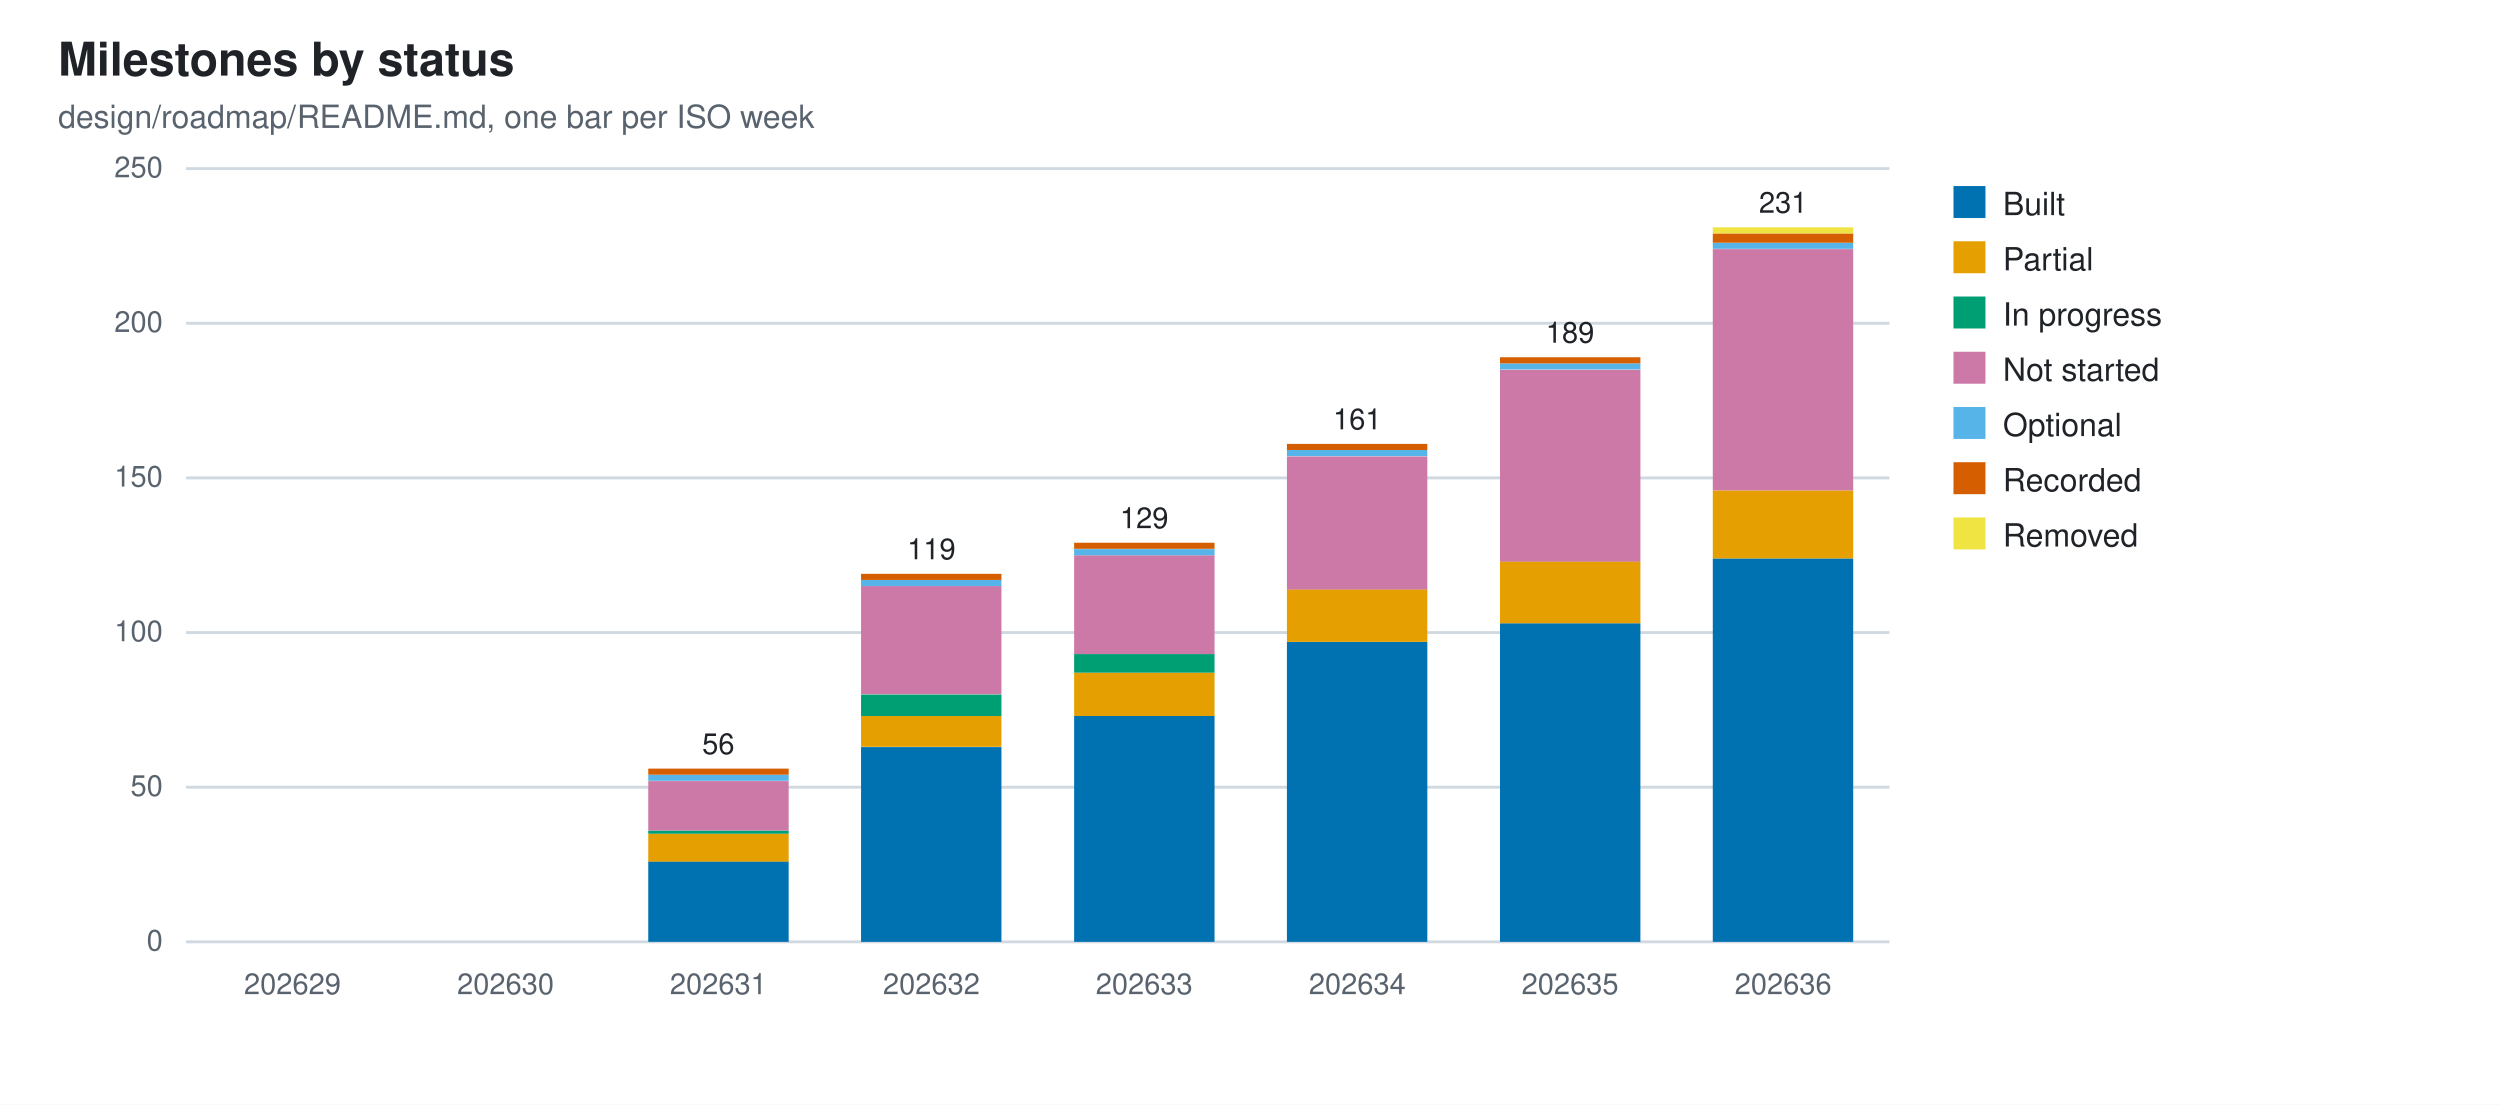
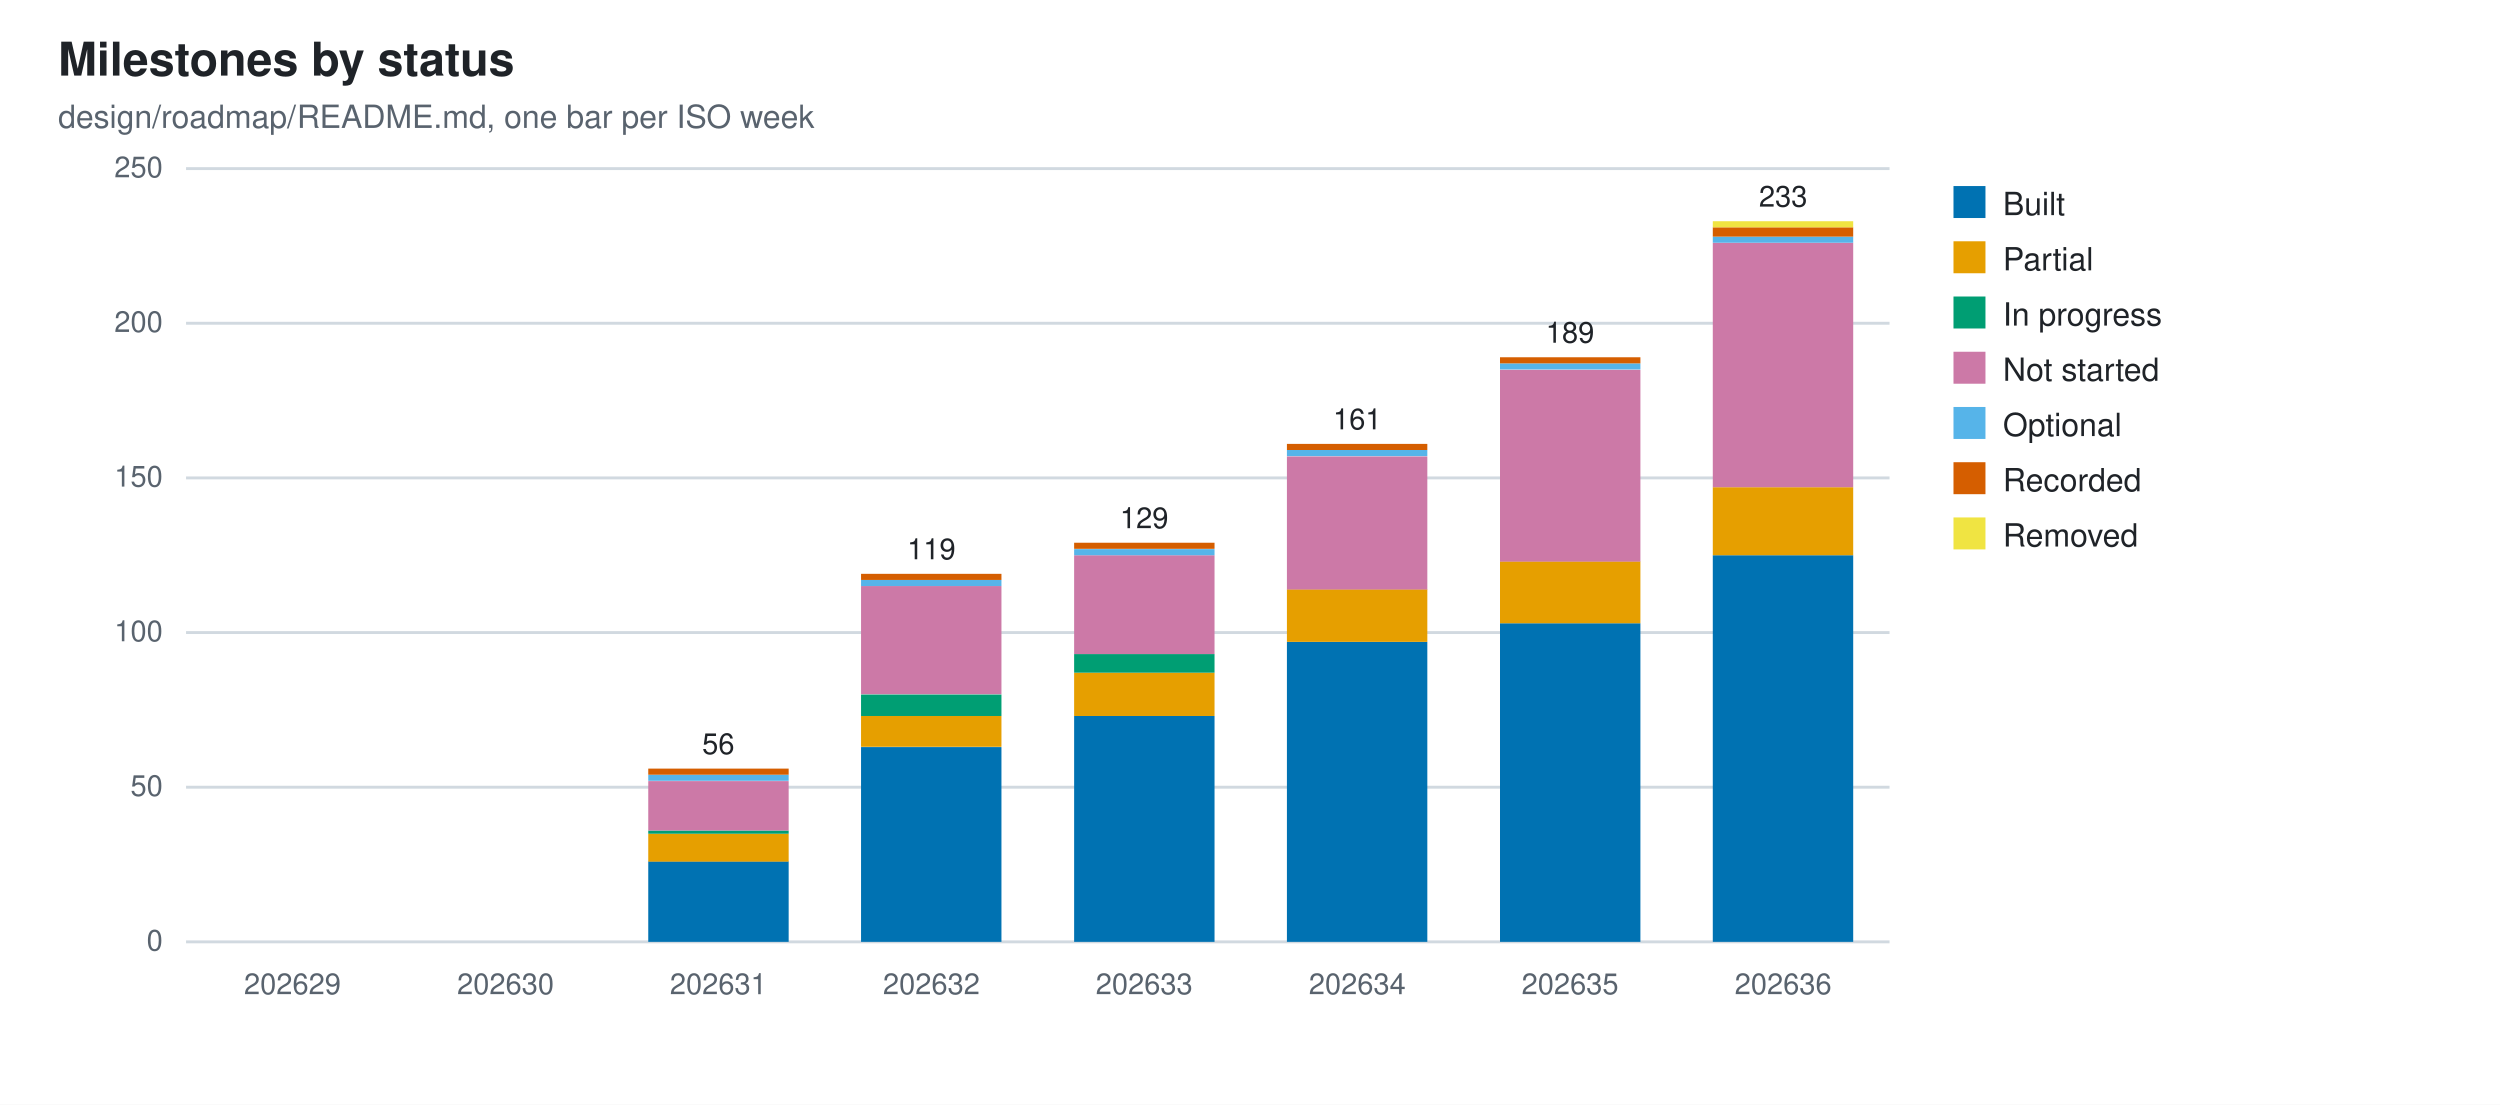
<svg xmlns="http://www.w3.org/2000/svg" width="860" height="380" viewBox="0 0 860 380" role="img" aria-label="Milestones by status">
  <style>
  .bg{fill:#ffffff} .fg{fill:#1f2328} .mut{fill:#59636e} .grid{stroke:#d1d9e0}
  @media (prefers-color-scheme: dark){
    .bg{fill:#0d1117} .fg{fill:#e6edf3} .mut{fill:#9198a1} .grid{stroke:#30363d}}
  text{font-family:-apple-system,BlinkMacSystemFont,"Segoe UI",Helvetica,Arial,sans-serif}
</style>
  <rect class="bg" width="860" height="380" />
  <text class="fg" x="20" y="26" font-size="16" font-weight="600">Milestones by status</text>
  <text class="mut" x="20" y="44" font-size="11">design/roadmap/README.md, one bar per ISO week</text>
  <line class="grid" x1="64" y1="324.0" x2="650.0" y2="324.0" stroke-width="1" />
  <text class="mut" x="56" y="327.0" font-size="10" text-anchor="end">0</text>
  <line class="grid" x1="64" y1="270.8" x2="650.0" y2="270.8" stroke-width="1" />
  <text class="mut" x="56" y="273.8" font-size="10" text-anchor="end">50</text>
  <line class="grid" x1="64" y1="217.6" x2="650.0" y2="217.6" stroke-width="1" />
  <text class="mut" x="56" y="220.6" font-size="10" text-anchor="end">100</text>
  <line class="grid" x1="64" y1="164.4" x2="650.0" y2="164.4" stroke-width="1" />
  <text class="mut" x="56" y="167.4" font-size="10" text-anchor="end">150</text>
  <line class="grid" x1="64" y1="111.2" x2="650.0" y2="111.2" stroke-width="1" />
  <text class="mut" x="56" y="114.2" font-size="10" text-anchor="end">200</text>
  <line class="grid" x1="64" y1="58.0" x2="650.0" y2="58.0" stroke-width="1" />
  <text class="mut" x="56" y="61.0" font-size="10" text-anchor="end">250</text>
  <text class="mut" x="100.6" y="342" font-size="10" text-anchor="middle">202629</text>
  <text class="mut" x="173.9" y="342" font-size="10" text-anchor="middle">202630</text>
  <rect x="223.0" y="296.3" width="48.3" height="27.7" fill="#0072B2" />
  <rect x="223.0" y="286.8" width="48.3" height="9.6" fill="#E69F00" />
  <rect x="223.0" y="285.7" width="48.3" height="1.1" fill="#009E73" />
  <rect x="223.0" y="268.7" width="48.3" height="17.0" fill="#CC79A7" />
  <rect x="223.0" y="266.5" width="48.3" height="2.1" fill="#56B4E9" />
  <rect x="223.0" y="264.4" width="48.3" height="2.1" fill="#D55E00" />
  <text class="mut" x="247.1" y="342" font-size="10" text-anchor="middle">202631</text>
  <text class="fg" x="247.1" y="259.4" font-size="10" text-anchor="middle">56</text>
  <rect x="296.2" y="257.0" width="48.3" height="67.0" fill="#0072B2" />
  <rect x="296.2" y="246.3" width="48.3" height="10.6" fill="#E69F00" />
  <rect x="296.2" y="238.9" width="48.3" height="7.4" fill="#009E73" />
  <rect x="296.2" y="201.6" width="48.3" height="37.2" fill="#CC79A7" />
  <rect x="296.2" y="199.5" width="48.3" height="2.1" fill="#56B4E9" />
  <rect x="296.2" y="197.4" width="48.3" height="2.1" fill="#D55E00" />
  <text class="mut" x="320.4" y="342" font-size="10" text-anchor="middle">202632</text>
  <text class="fg" x="320.4" y="192.4" font-size="10" text-anchor="middle">119</text>
  <rect x="369.5" y="246.3" width="48.3" height="77.7" fill="#0072B2" />
  <rect x="369.5" y="231.4" width="48.3" height="14.9" fill="#E69F00" />
  <rect x="369.5" y="225.0" width="48.3" height="6.4" fill="#009E73" />
  <rect x="369.5" y="191.0" width="48.3" height="34.0" fill="#CC79A7" />
  <rect x="369.5" y="188.9" width="48.3" height="2.1" fill="#56B4E9" />
  <rect x="369.5" y="186.7" width="48.3" height="2.1" fill="#D55E00" />
  <text class="mut" x="393.6" y="342" font-size="10" text-anchor="middle">202633</text>
  <text class="fg" x="393.6" y="181.7" font-size="10" text-anchor="middle">129</text>
  <rect x="442.7" y="220.8" width="48.3" height="103.2" fill="#0072B2" />
  <rect x="442.7" y="202.7" width="48.3" height="18.1" fill="#E69F00" />
  <rect x="442.7" y="157.0" width="48.3" height="45.8" fill="#CC79A7" />
  <rect x="442.7" y="154.8" width="48.3" height="2.1" fill="#56B4E9" />
  <rect x="442.7" y="152.7" width="48.3" height="2.1" fill="#D55E00" />
  <text class="mut" x="466.9" y="342" font-size="10" text-anchor="middle">202634</text>
  <text class="fg" x="466.9" y="147.7" font-size="10" text-anchor="middle">161</text>
  <rect x="516.0" y="214.4" width="48.3" height="109.6" fill="#0072B2" />
  <rect x="516.0" y="193.1" width="48.3" height="21.3" fill="#E69F00" />
  <rect x="516.0" y="127.2" width="48.3" height="66.0" fill="#CC79A7" />
  <rect x="516.0" y="125.0" width="48.3" height="2.1" fill="#56B4E9" />
  <rect x="516.0" y="122.9" width="48.3" height="2.1" fill="#D55E00" />
  <text class="mut" x="540.1" y="342" font-size="10" text-anchor="middle">202635</text>
  <text class="fg" x="540.1" y="117.9" font-size="10" text-anchor="middle">189</text>
-   <rect x="589.2" y="192.1" width="48.3" height="131.9" fill="#0072B2" />
-   <rect x="589.2" y="168.7" width="48.3" height="23.4" fill="#E69F00" />
-   <rect x="589.2" y="85.7" width="48.3" height="83.0" fill="#CC79A7" />
-   <rect x="589.2" y="83.5" width="48.3" height="2.1" fill="#56B4E9" />
-   <rect x="589.2" y="80.3" width="48.3" height="3.2" fill="#D55E00" />
-   <rect x="589.2" y="78.2" width="48.3" height="2.1" fill="#F0E442" />
+   <rect x="589.2" y="191.0" width="48.3" height="133.0" fill="#0072B2" />
+   <rect x="589.2" y="167.6" width="48.3" height="23.4" fill="#E69F00" />
+   <rect x="589.2" y="83.5" width="48.3" height="84.1" fill="#CC79A7" />
+   <rect x="589.2" y="81.4" width="48.3" height="2.1" fill="#56B4E9" />
+   <rect x="589.2" y="78.2" width="48.3" height="3.2" fill="#D55E00" />
+   <rect x="589.2" y="76.1" width="48.3" height="2.1" fill="#F0E442" />
  <text class="mut" x="613.4" y="342" font-size="10" text-anchor="middle">202636</text>
-   <text class="fg" x="613.4" y="73.2" font-size="10" text-anchor="middle">231</text>
+   <text class="fg" x="613.4" y="71.1" font-size="10" text-anchor="middle">233</text>
  <rect x="672" y="64" width="11" height="11" fill="#0072B2" />
  <text class="fg" x="689" y="74" font-size="11">Built</text>
  <rect x="672" y="83" width="11" height="11" fill="#E69F00" />
  <text class="fg" x="689" y="93" font-size="11">Partial</text>
  <rect x="672" y="102" width="11" height="11" fill="#009E73" />
  <text class="fg" x="689" y="112" font-size="11">In progress</text>
  <rect x="672" y="121" width="11" height="11" fill="#CC79A7" />
  <text class="fg" x="689" y="131" font-size="11">Not started</text>
  <rect x="672" y="140" width="11" height="11" fill="#56B4E9" />
  <text class="fg" x="689" y="150" font-size="11">Optional</text>
  <rect x="672" y="159" width="11" height="11" fill="#D55E00" />
  <text class="fg" x="689" y="169" font-size="11">Recorded</text>
  <rect x="672" y="178" width="11" height="11" fill="#F0E442" />
  <text class="fg" x="689" y="188" font-size="11">Removed</text>
</svg>
